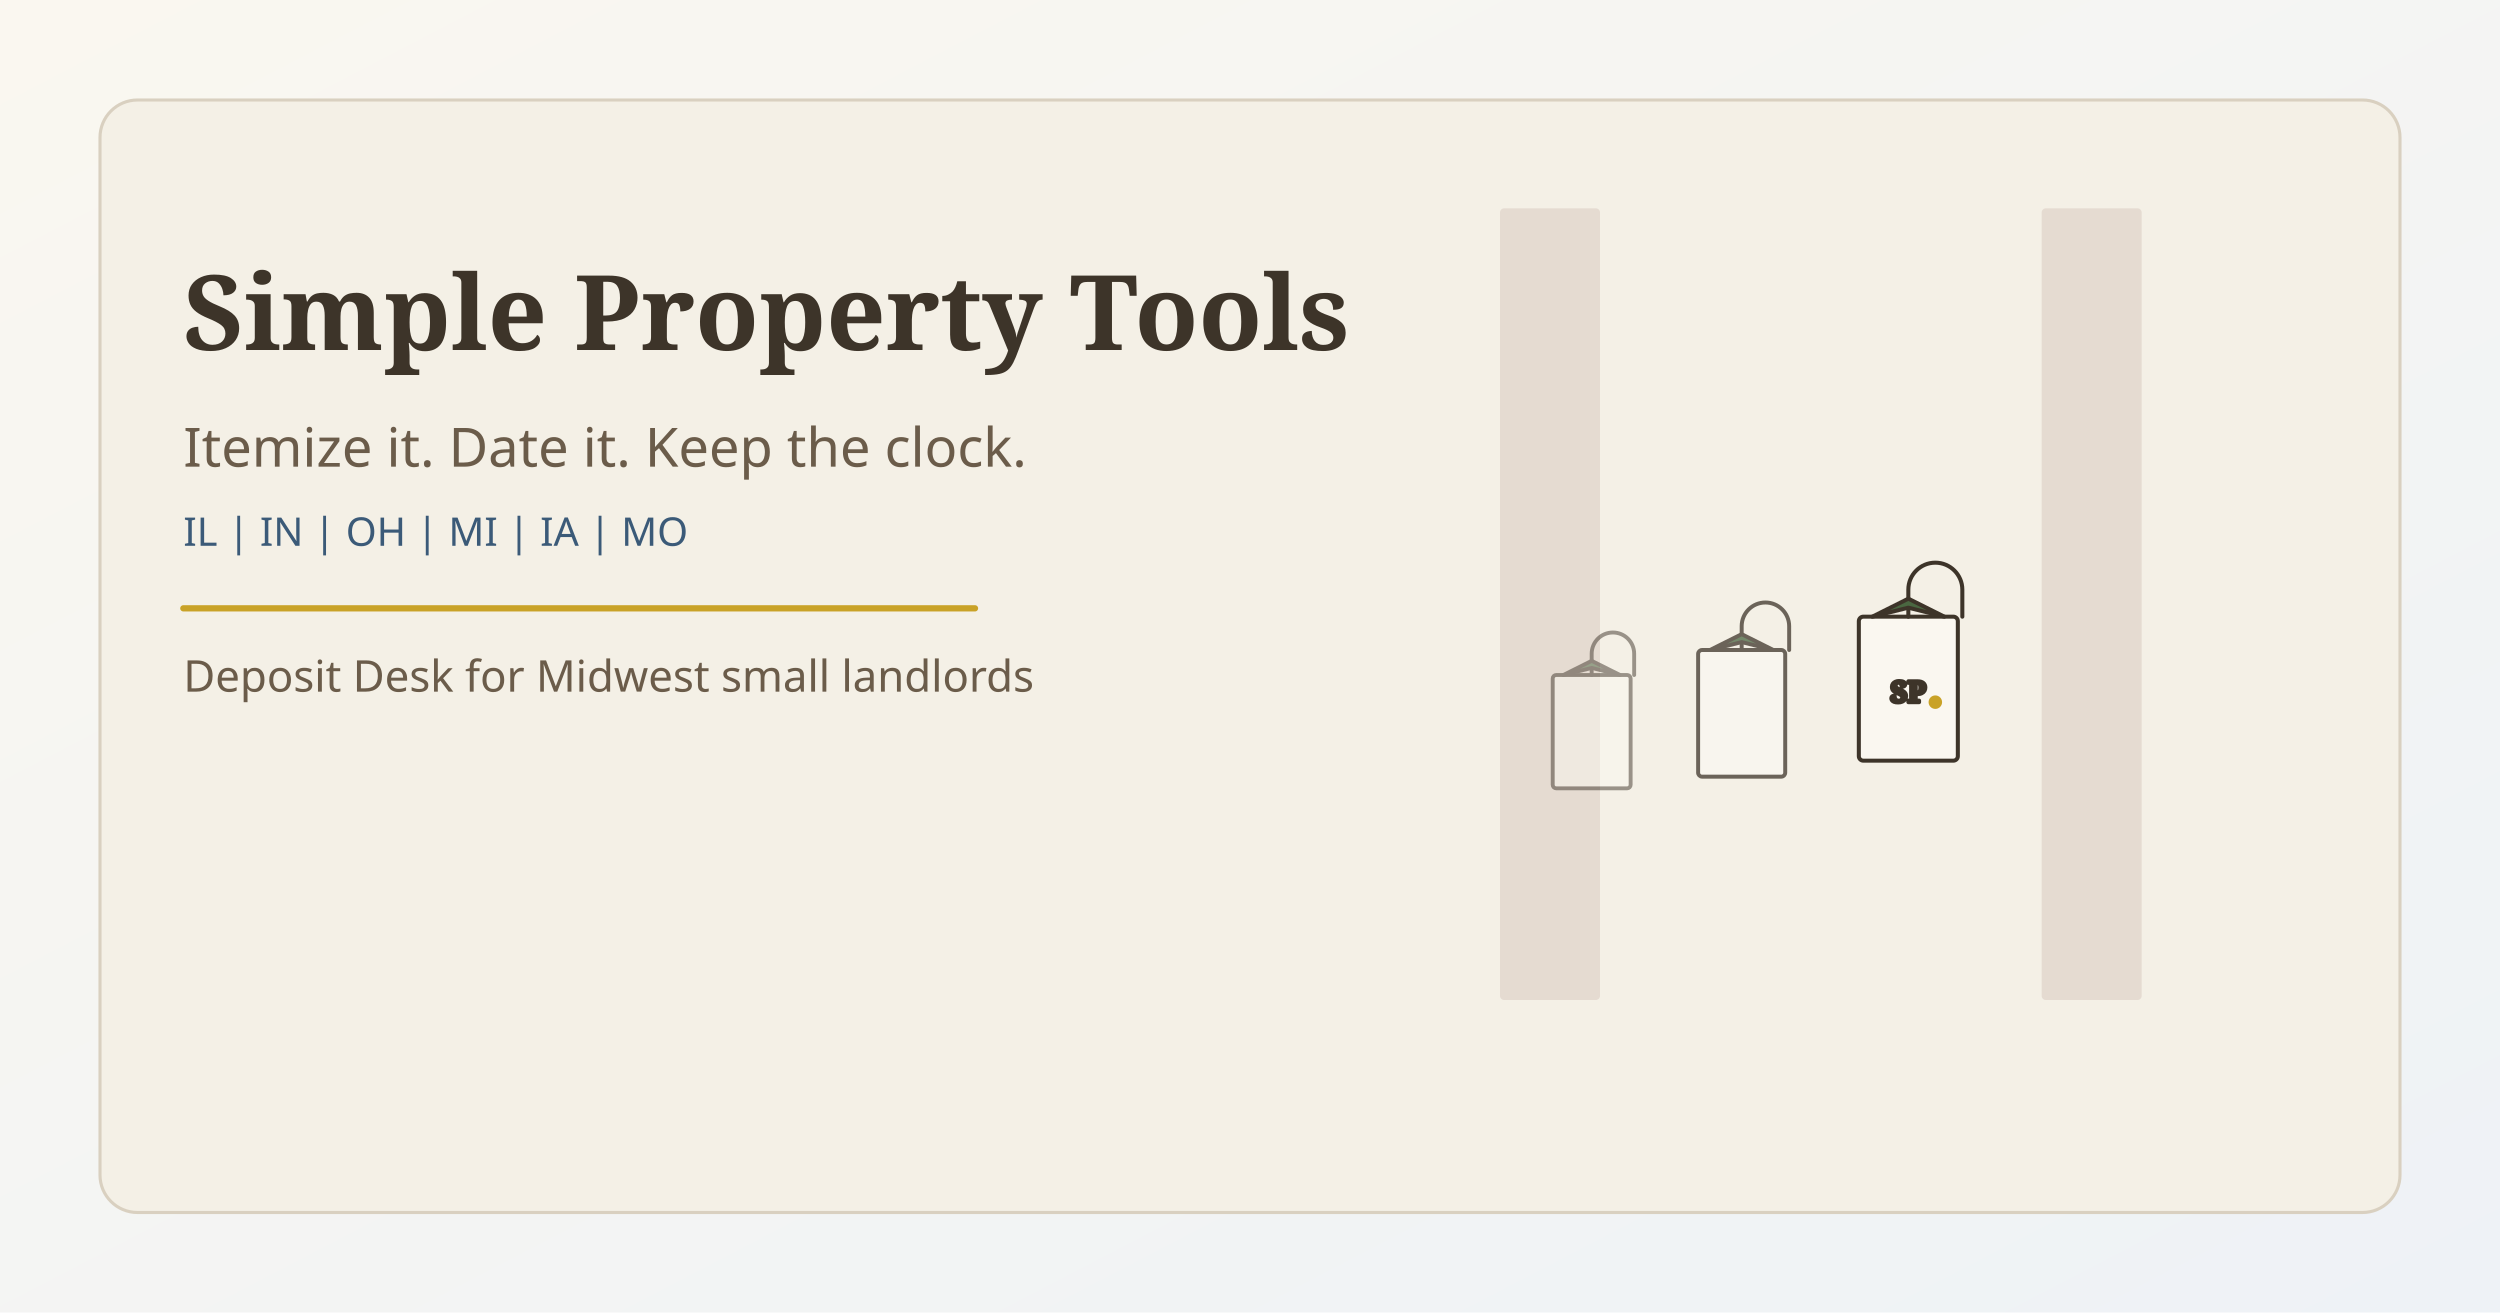
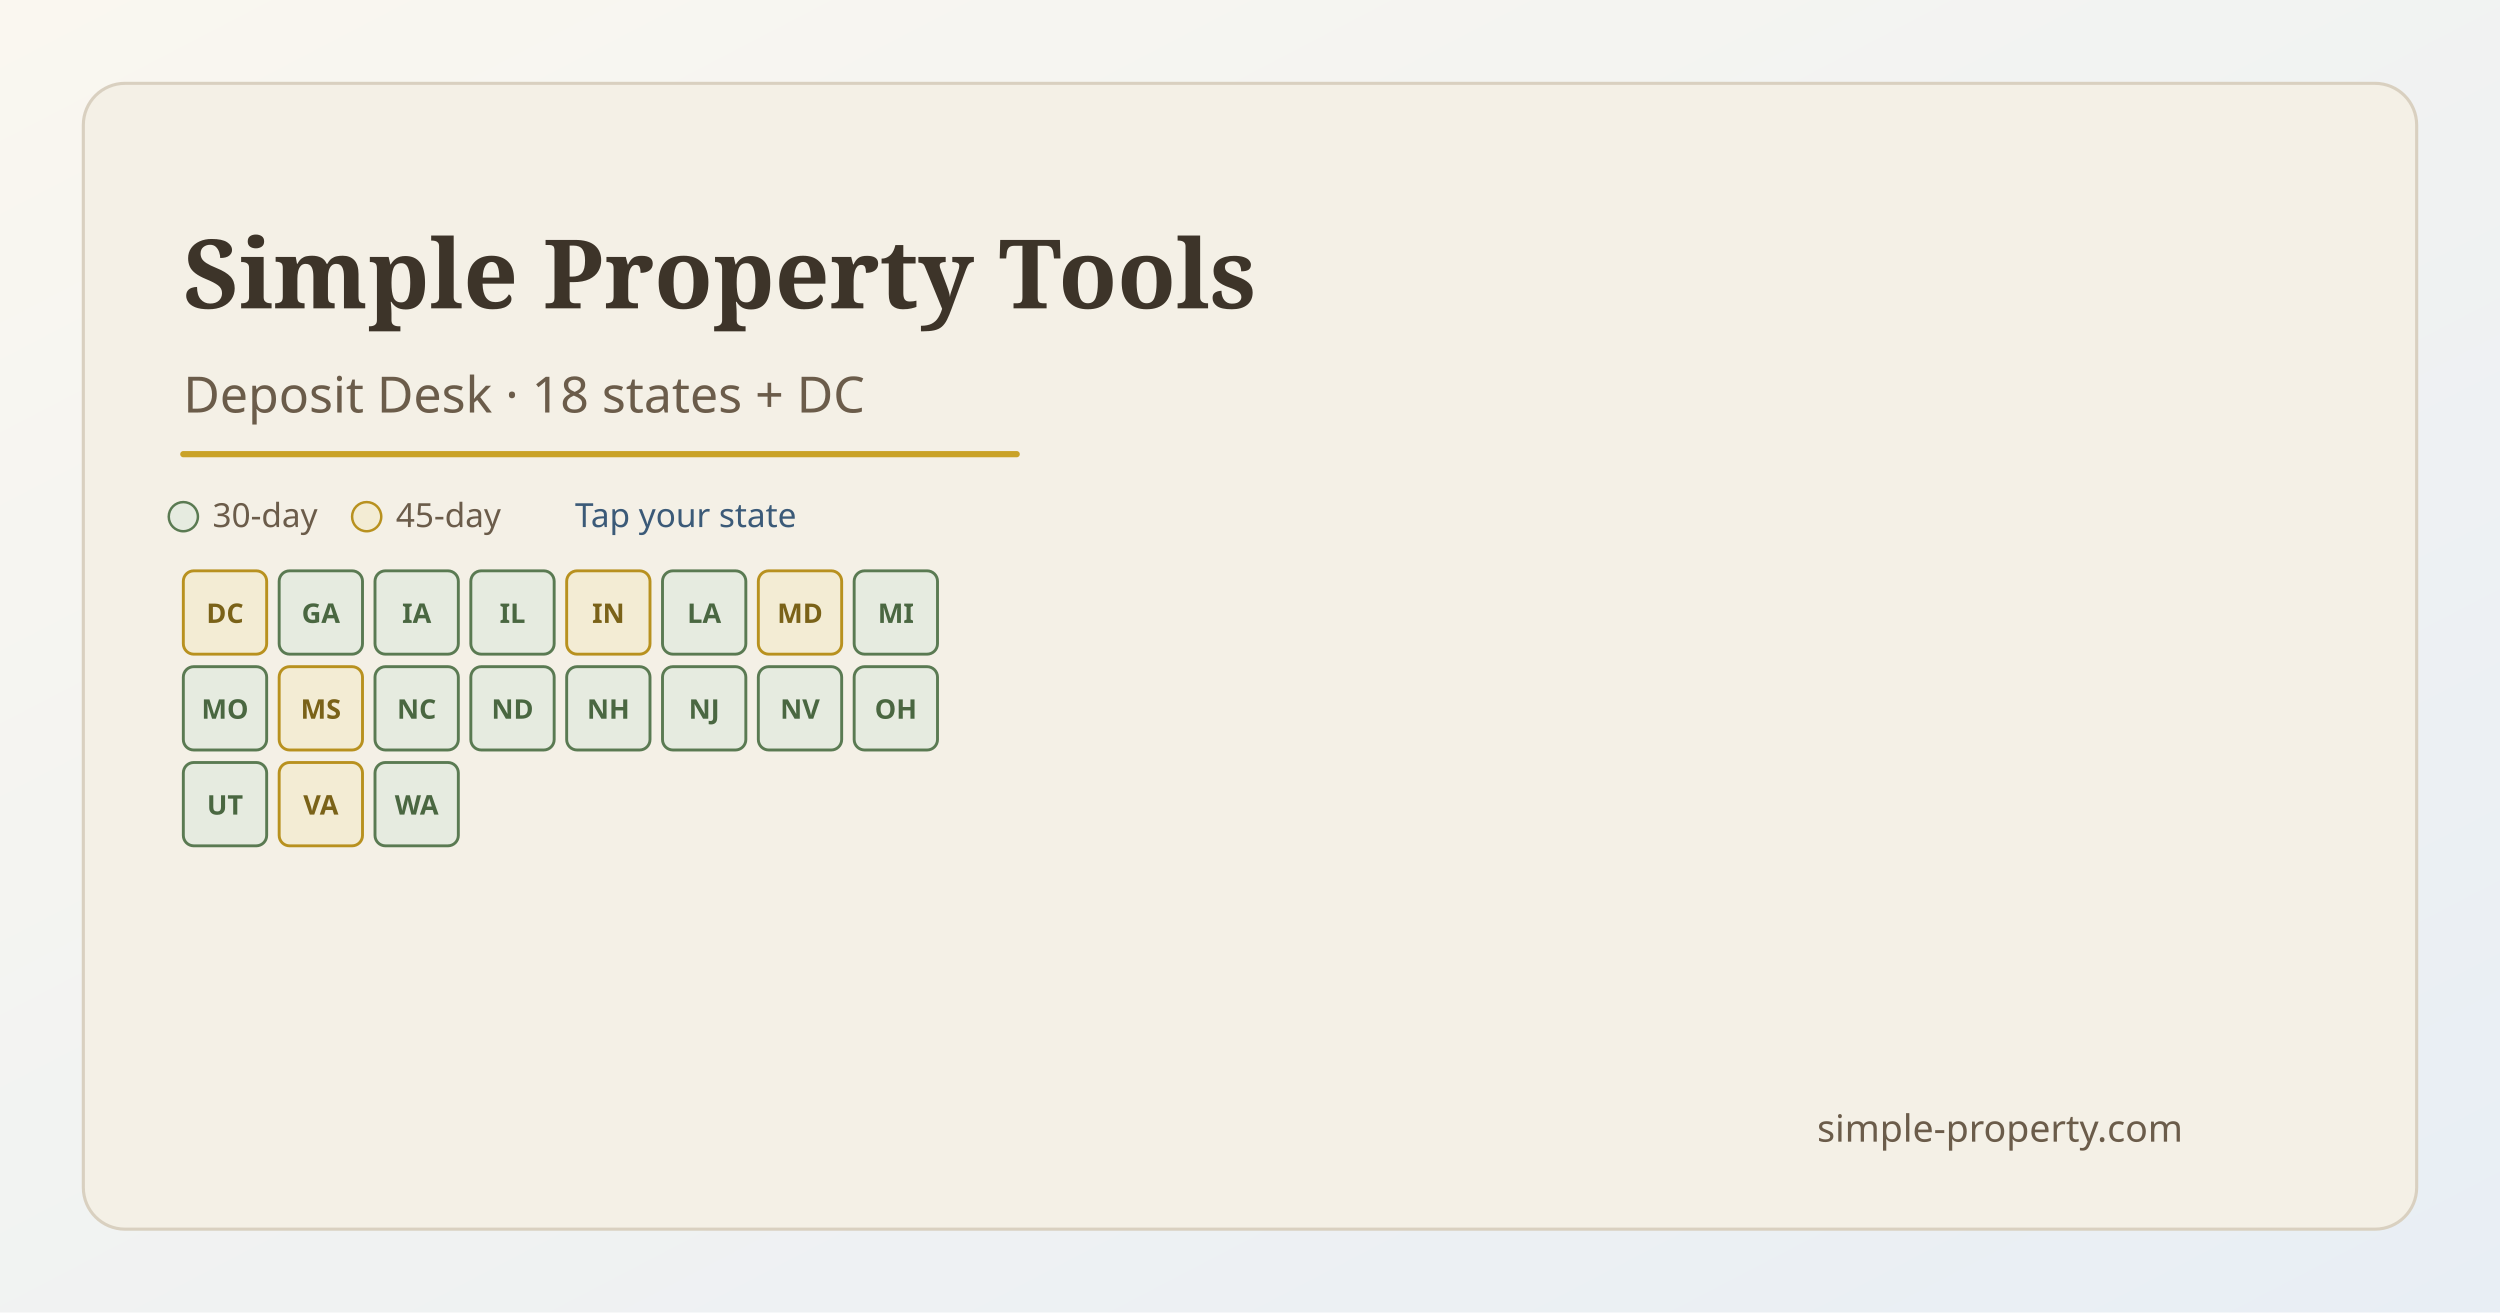
- <svg xmlns="http://www.w3.org/2000/svg" width="1200" height="630" viewBox="0 0 1200 630" role="img" aria-label="Simple Property Tools Deposit Desk">
+ <svg xmlns="http://www.w3.org/2000/svg" width="1200" height="630" viewBox="0 0 1200 630" role="img" aria-label="Simple Property Tools Deposit Desk · 18 states + DC">
  <defs>
-     <linearGradient id="og-bg" x1="0" y1="0" x2="1" y2="1">
+     <linearGradient id="share-bg" x1="0" y1="0" x2="1" y2="1">
      <stop offset="0" stop-color="#faf7f0" />
-       <stop offset="1" stop-color="#eef2f6" />
+       <stop offset="1" stop-color="#e8eef4" />
+     </linearGradient>
+     <linearGradient id="door-light" x1="0" y1="0" x2="0" y2="1">
+       <stop offset="0" stop-color="#fffef8" />
+       <stop offset="1" stop-color="#d4e4d0" />
    </linearGradient>
  </defs>
-   <rect width="1200" height="630" fill="url(#og-bg)" />
-   <rect x="48" y="48" width="1104" height="534" rx="18" fill="#f4f0e6" stroke="#d9d0c0" stroke-width="1.5" />
-   <rect x="720" y="100" width="48" height="380" fill="#7a4038" fill-opacity="0.12" rx="2" />
-   <rect x="980" y="100" width="48" height="380" fill="#7a4038" fill-opacity="0.12" rx="2" />
-   <text x="88" y="168" fill="#3d3429" font-family="Georgia, serif" font-size="50" font-weight="600">Simple Property Tools</text>
-   <text x="88" y="224" fill="#6b5c4a" font-family="system-ui, sans-serif" font-size="26">Itemize it. Date it. Keep the clock.</text>
-   <text x="88" y="262" fill="#3b5a78" font-family="system-ui, sans-serif" font-size="19">IL | IN | OH | MI | IA | MO</text>
-   <path d="M88 292h380" stroke="#c9a227" stroke-width="3" stroke-linecap="round" />
-   <text x="88" y="332" fill="#6b5c4a" font-family="system-ui, sans-serif" font-size="21">Deposit Desk for Midwest small landlords</text>
-   <g transform="translate(860 300)" fill="none" stroke-linecap="round" stroke-linejoin="round" stroke="#3d3429">
-     <g transform="translate(-96 24) scale(0.85)" opacity="0.5" stroke-width="2.2">
-       <rect x="-22" y="0" width="44" height="64" rx="2" fill="#faf7f0" />
-       <path d="M0 0V-12a12 12 0 0 1 24 0V0" />
-       <path d="M0 -8 L-16 0 L0 -4 L16 0 Z" fill="#4a6741" stroke="#3d3429" />
-     </g>
-     <g transform="translate(-24 12) scale(0.95)" opacity="0.75" stroke-width="2">
-       <rect x="-22" y="0" width="44" height="64" rx="2" fill="#faf7f0" />
-       <path d="M0 0V-12a12 12 0 0 1 24 0V0" />
-       <path d="M0 -8 L-16 0 L0 -4 L16 0 Z" fill="#4a6741" stroke="#3d3429" />
-     </g>
-     <g transform="translate(56 -4) scale(1.08)" stroke-width="1.8">
-       <rect x="-22" y="0" width="44" height="64" rx="2" fill="#faf7f0" />
-       <path d="M0 0V-12a12 12 0 0 1 24 0V0" />
-       <path d="M0 -8 L-16 0 L0 -4 L16 0 Z" fill="#4a6741" stroke="#3d3429" />
-       <text x="0" y="38" text-anchor="middle" fill="#3d3429" font-family="Georgia, serif" font-size="13" font-weight="600">SP</text>
-       <circle cx="12" cy="38" r="3" fill="#c9a227" stroke="none" />
-     </g>
+   <rect width="1200" height="630" fill="url(#share-bg)" />
+   <rect x="40" y="40" width="1120" height="550" rx="20" fill="#f4f0e6" stroke="#d9d0c0" stroke-width="1.5" />
+   <text x="88" y="148" fill="#3d3429" font-family="Georgia, serif" font-size="46" font-weight="600">Simple Property Tools</text>
+   <text x="88" y="198" fill="#6b5c4a" font-family="system-ui,sans-serif" font-size="24">Deposit Desk · 18 states + DC</text>
+   <path d="M88 218h400" stroke="#c9a227" stroke-width="3" stroke-linecap="round" />
+   <g font-family="system-ui,sans-serif" font-size="16" fill="#6b5c4a">
+     <circle cx="88" cy="248" r="7" fill="#e6ebe0" stroke="#5a7a52" stroke-width="1.2" />
+     <text x="102" y="253">30-day</text>
+     <circle cx="176" cy="248" r="7" fill="#f3ecd4" stroke="#b8911f" stroke-width="1.2" />
+     <text x="190" y="253">45-day</text>
+     <text x="276" y="253" fill="#3b5a78">Tap your state</text>
  </g>
+   <g class="coverage-chip" data-code="DC">
+     <rect x="88" y="274" width="40" height="40" rx="5" fill="#f3ecd4" stroke="#b8911f" stroke-width="1.4" />
+     <text x="108" y="299" text-anchor="middle" font-family="system-ui,sans-serif" font-size="13" font-weight="700" fill="#7a6218">DC</text>
+   </g>
+   <g class="coverage-chip" data-code="GA">
+     <rect x="134" y="274" width="40" height="40" rx="5" fill="#e6ebe0" stroke="#5a7a52" stroke-width="1.4" />
+     <text x="154" y="299" text-anchor="middle" font-family="system-ui,sans-serif" font-size="13" font-weight="700" fill="#4a6741">GA</text>
+   </g>
+   <g class="coverage-chip" data-code="IA">
+     <rect x="180" y="274" width="40" height="40" rx="5" fill="#e6ebe0" stroke="#5a7a52" stroke-width="1.4" />
+     <text x="200" y="299" text-anchor="middle" font-family="system-ui,sans-serif" font-size="13" font-weight="700" fill="#4a6741">IA</text>
+   </g>
+   <g class="coverage-chip" data-code="IL">
+     <rect x="226" y="274" width="40" height="40" rx="5" fill="#e6ebe0" stroke="#5a7a52" stroke-width="1.4" />
+     <text x="246" y="299" text-anchor="middle" font-family="system-ui,sans-serif" font-size="13" font-weight="700" fill="#4a6741">IL</text>
+   </g>
+   <g class="coverage-chip" data-code="IN">
+     <rect x="272" y="274" width="40" height="40" rx="5" fill="#f3ecd4" stroke="#b8911f" stroke-width="1.4" />
+     <text x="292" y="299" text-anchor="middle" font-family="system-ui,sans-serif" font-size="13" font-weight="700" fill="#7a6218">IN</text>
+   </g>
+   <g class="coverage-chip" data-code="LA">
+     <rect x="318" y="274" width="40" height="40" rx="5" fill="#e6ebe0" stroke="#5a7a52" stroke-width="1.4" />
+     <text x="338" y="299" text-anchor="middle" font-family="system-ui,sans-serif" font-size="13" font-weight="700" fill="#4a6741">LA</text>
+   </g>
+   <g class="coverage-chip" data-code="MD">
+     <rect x="364" y="274" width="40" height="40" rx="5" fill="#f3ecd4" stroke="#b8911f" stroke-width="1.4" />
+     <text x="384" y="299" text-anchor="middle" font-family="system-ui,sans-serif" font-size="13" font-weight="700" fill="#7a6218">MD</text>
+   </g>
+   <g class="coverage-chip" data-code="MI">
+     <rect x="410" y="274" width="40" height="40" rx="5" fill="#e6ebe0" stroke="#5a7a52" stroke-width="1.4" />
+     <text x="430" y="299" text-anchor="middle" font-family="system-ui,sans-serif" font-size="13" font-weight="700" fill="#4a6741">MI</text>
+   </g>
+   <g class="coverage-chip" data-code="MO">
+     <rect x="88" y="320" width="40" height="40" rx="5" fill="#e6ebe0" stroke="#5a7a52" stroke-width="1.4" />
+     <text x="108" y="345" text-anchor="middle" font-family="system-ui,sans-serif" font-size="13" font-weight="700" fill="#4a6741">MO</text>
+   </g>
+   <g class="coverage-chip" data-code="MS">
+     <rect x="134" y="320" width="40" height="40" rx="5" fill="#f3ecd4" stroke="#b8911f" stroke-width="1.4" />
+     <text x="154" y="345" text-anchor="middle" font-family="system-ui,sans-serif" font-size="13" font-weight="700" fill="#7a6218">MS</text>
+   </g>
+   <g class="coverage-chip" data-code="NC">
+     <rect x="180" y="320" width="40" height="40" rx="5" fill="#e6ebe0" stroke="#5a7a52" stroke-width="1.4" />
+     <text x="200" y="345" text-anchor="middle" font-family="system-ui,sans-serif" font-size="13" font-weight="700" fill="#4a6741">NC</text>
+   </g>
+   <g class="coverage-chip" data-code="ND">
+     <rect x="226" y="320" width="40" height="40" rx="5" fill="#e6ebe0" stroke="#5a7a52" stroke-width="1.4" />
+     <text x="246" y="345" text-anchor="middle" font-family="system-ui,sans-serif" font-size="13" font-weight="700" fill="#4a6741">ND</text>
+   </g>
+   <g class="coverage-chip" data-code="NH">
+     <rect x="272" y="320" width="40" height="40" rx="5" fill="#e6ebe0" stroke="#5a7a52" stroke-width="1.4" />
+     <text x="292" y="345" text-anchor="middle" font-family="system-ui,sans-serif" font-size="13" font-weight="700" fill="#4a6741">NH</text>
+   </g>
+   <g class="coverage-chip" data-code="NJ">
+     <rect x="318" y="320" width="40" height="40" rx="5" fill="#e6ebe0" stroke="#5a7a52" stroke-width="1.4" />
+     <text x="338" y="345" text-anchor="middle" font-family="system-ui,sans-serif" font-size="13" font-weight="700" fill="#4a6741">NJ</text>
+   </g>
+   <g class="coverage-chip" data-code="NV">
+     <rect x="364" y="320" width="40" height="40" rx="5" fill="#e6ebe0" stroke="#5a7a52" stroke-width="1.4" />
+     <text x="384" y="345" text-anchor="middle" font-family="system-ui,sans-serif" font-size="13" font-weight="700" fill="#4a6741">NV</text>
+   </g>
+   <g class="coverage-chip" data-code="OH">
+     <rect x="410" y="320" width="40" height="40" rx="5" fill="#e6ebe0" stroke="#5a7a52" stroke-width="1.4" />
+     <text x="430" y="345" text-anchor="middle" font-family="system-ui,sans-serif" font-size="13" font-weight="700" fill="#4a6741">OH</text>
+   </g>
+   <g class="coverage-chip" data-code="UT">
+     <rect x="88" y="366" width="40" height="40" rx="5" fill="#e6ebe0" stroke="#5a7a52" stroke-width="1.4" />
+     <text x="108" y="391" text-anchor="middle" font-family="system-ui,sans-serif" font-size="13" font-weight="700" fill="#4a6741">UT</text>
+   </g>
+   <g class="coverage-chip" data-code="VA">
+     <rect x="134" y="366" width="40" height="40" rx="5" fill="#f3ecd4" stroke="#b8911f" stroke-width="1.4" />
+     <text x="154" y="391" text-anchor="middle" font-family="system-ui,sans-serif" font-size="13" font-weight="700" fill="#7a6218">VA</text>
+   </g>
+   <g class="coverage-chip" data-code="WA">
+     <rect x="180" y="366" width="40" height="40" rx="5" fill="#e6ebe0" stroke="#5a7a52" stroke-width="1.4" />
+     <text x="200" y="391" text-anchor="middle" font-family="system-ui,sans-serif" font-size="13" font-weight="700" fill="#4a6741">WA</text>
+   </g>
+   <text x="960" y="548" text-anchor="middle" fill="#6b5c4a" font-family="system-ui,sans-serif" font-size="18">simple-property.com</text>
</svg>
